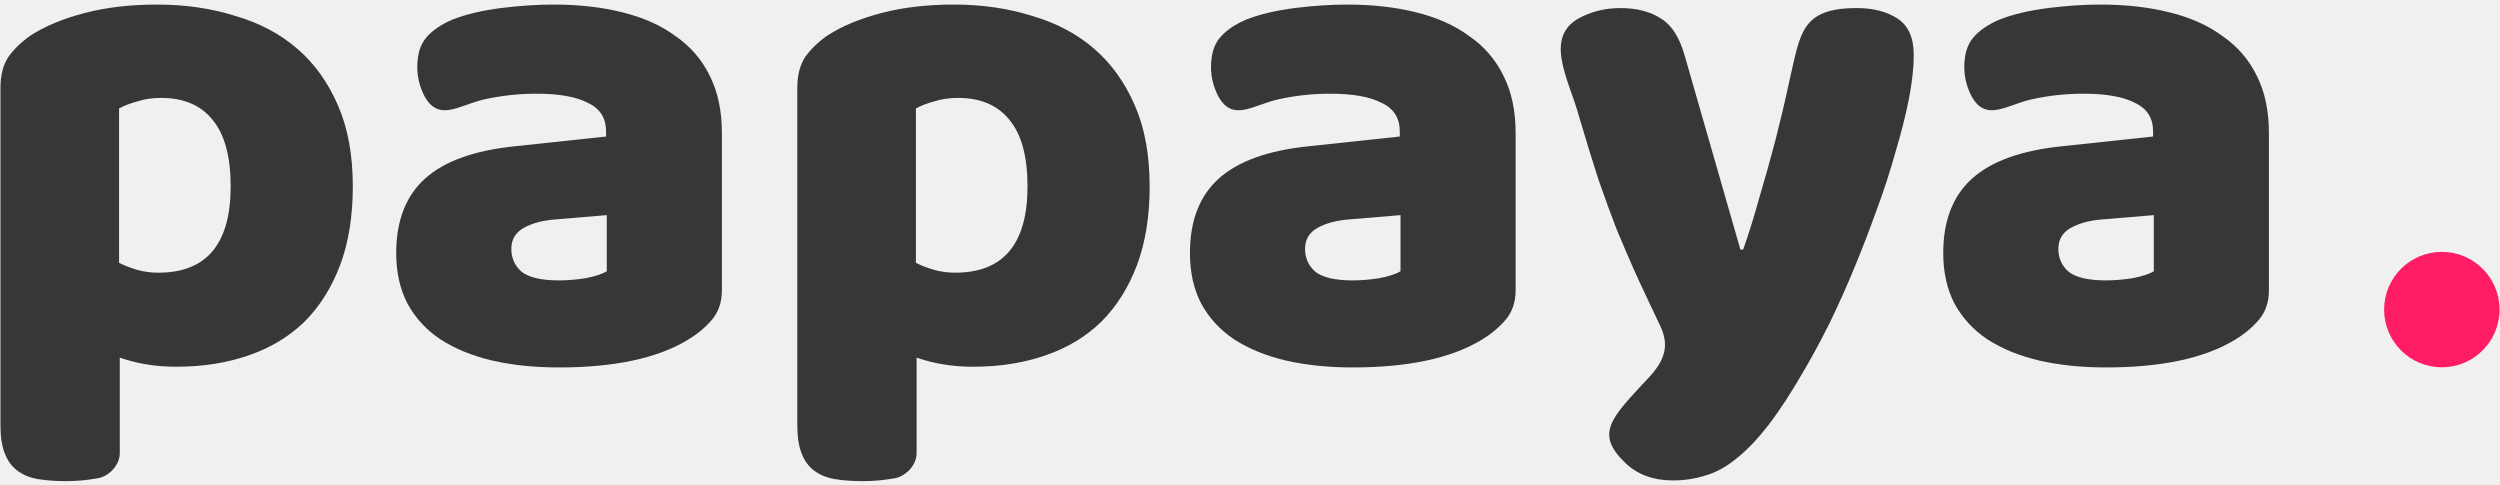
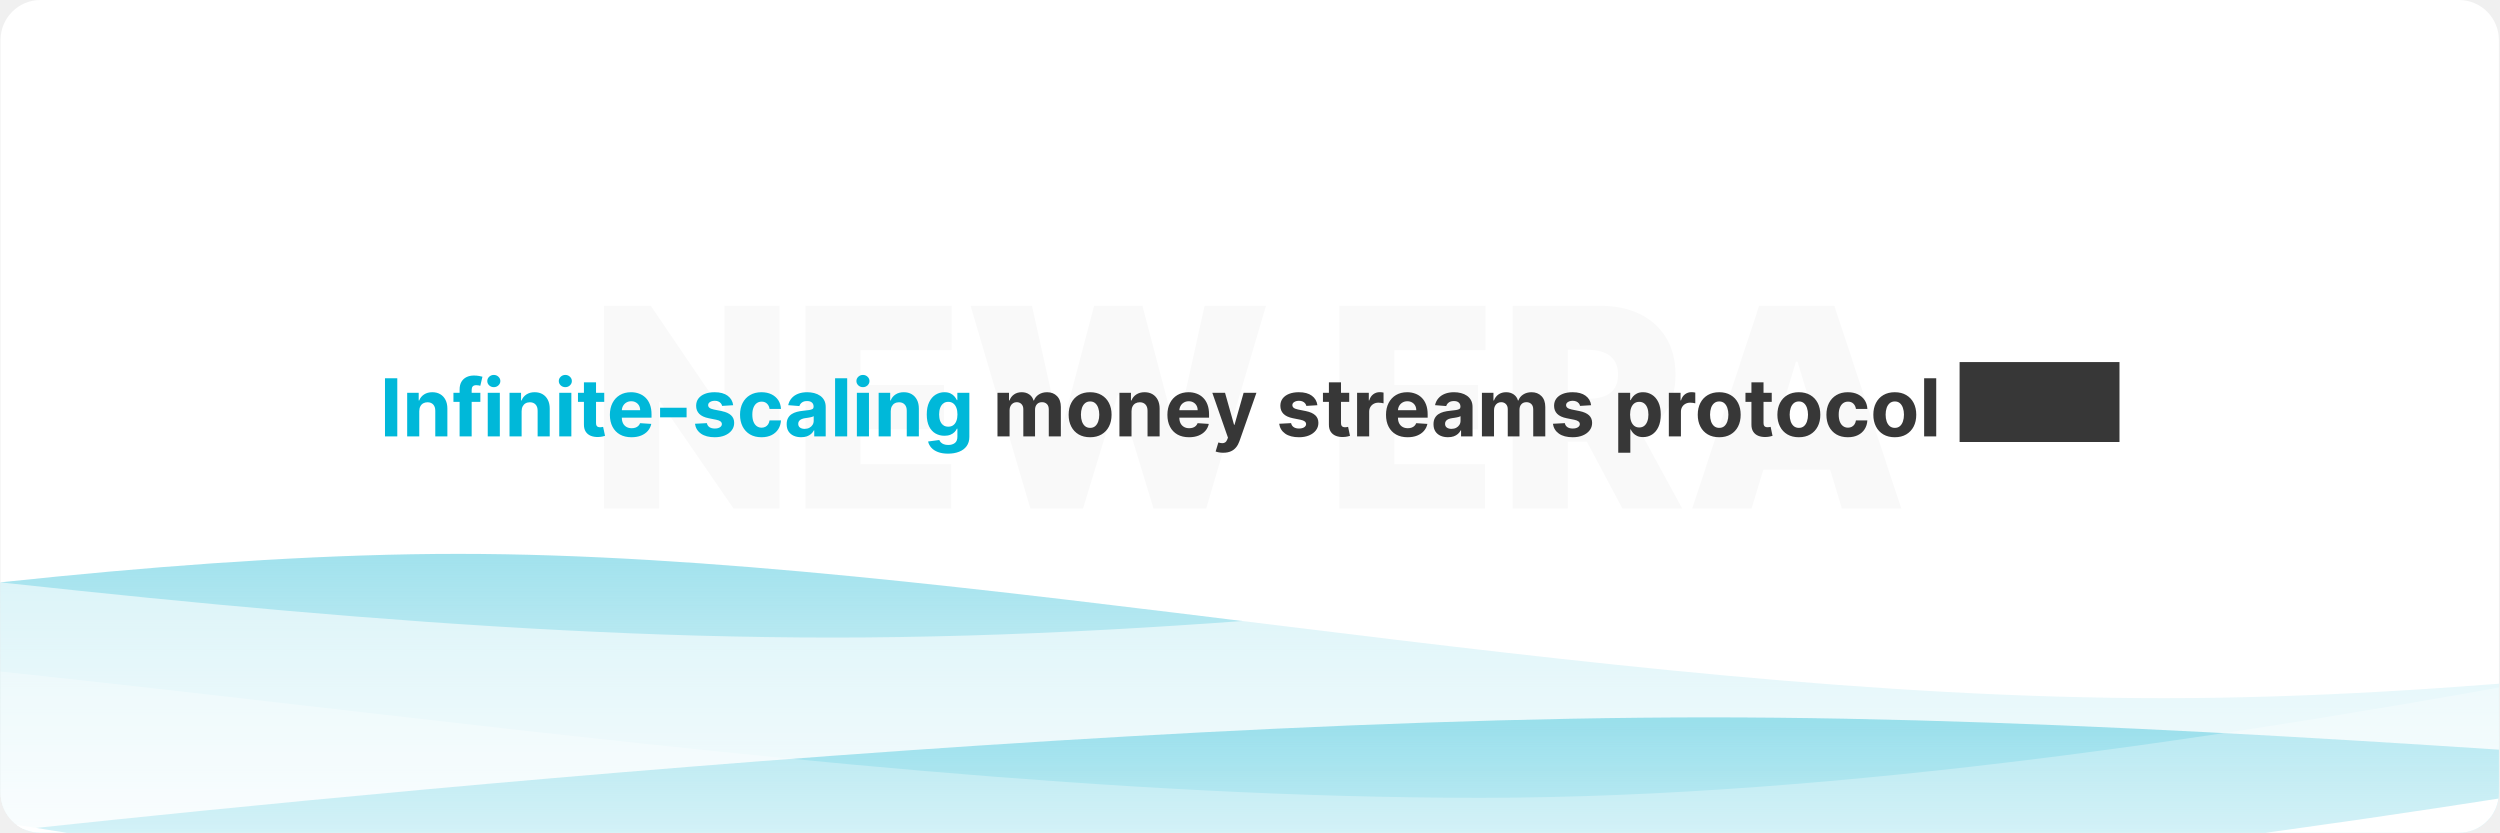
- <svg xmlns="http://www.w3.org/2000/svg" width="526" height="102" viewBox="0 0 526 102" fill="none">
-   <path d="M117.625 58.997C119.298 58.997 121.12 58.849 123.089 58.554C125.156 58.16 126.682 57.667 127.667 57.077V45.263L117.034 46.149C114.277 46.346 112.013 46.936 110.241 47.921C108.469 48.905 107.583 50.382 107.583 52.351C107.583 54.32 108.321 55.945 109.798 57.224C111.373 58.406 113.982 58.997 117.625 58.997ZM116.443 0.96C121.76 0.96 126.584 1.501 130.916 2.584C135.346 3.667 139.087 5.341 142.139 7.605C145.289 9.771 147.702 12.577 149.375 16.023C151.049 19.37 151.886 23.357 151.886 27.985V61.064C151.886 63.624 151.147 65.74 149.671 67.414C148.292 68.989 146.619 70.368 144.65 71.549C138.25 75.389 129.242 77.308 117.625 77.308C112.407 77.308 107.681 76.816 103.448 75.832C99.313 74.847 95.719 73.37 92.668 71.401C89.714 69.432 87.4 66.922 85.727 63.87C84.151 60.818 83.364 57.274 83.364 53.237C83.364 46.444 85.382 41.226 89.419 37.584C93.455 33.941 99.707 31.677 108.174 30.791L127.519 28.723V27.689C127.519 24.834 126.239 22.816 123.68 21.635C121.218 20.355 117.625 19.715 112.899 19.715C109.158 19.715 105.515 20.109 101.971 20.896C96.518 22.108 92.153 25.922 89.123 19.862C88.237 17.992 87.794 16.072 87.794 14.103C87.794 11.543 88.385 9.525 89.566 8.048C90.846 6.473 92.766 5.144 95.326 4.061C98.181 2.978 101.528 2.191 105.368 1.698C109.306 1.206 112.998 0.96 116.443 0.96Z" fill="#373737" />
-   <path d="M284.626 58.997C286.3 58.997 288.121 58.849 290.09 58.554C292.157 58.16 293.683 57.667 294.668 57.077V45.263L284.035 46.149C281.279 46.346 279.014 46.936 277.242 47.921C275.47 48.905 274.584 50.382 274.584 52.351C274.584 54.32 275.322 55.945 276.799 57.224C278.374 58.406 280.983 58.997 284.626 58.997ZM283.444 0.96C288.761 0.96 293.585 1.501 297.917 2.584C302.347 3.667 306.088 5.341 309.14 7.605C312.291 9.771 314.703 12.577 316.376 16.023C318.05 19.37 318.887 23.357 318.887 27.985V61.064C318.887 63.624 318.148 65.74 316.672 67.414C315.293 68.989 313.62 70.368 311.651 71.549C305.251 75.389 296.243 77.308 284.626 77.308C279.408 77.308 274.682 76.816 270.449 75.832C266.314 74.847 262.721 73.37 259.669 71.401C256.715 69.432 254.401 66.922 252.728 63.87C251.153 60.818 250.365 57.274 250.365 53.237C250.365 46.444 252.383 41.226 256.42 37.584C260.456 33.941 266.708 31.677 275.175 30.791L294.52 28.723V27.689C294.52 24.834 293.24 22.816 290.681 21.635C288.219 20.355 284.626 19.715 279.9 19.715C276.159 19.715 272.516 20.109 268.972 20.896C263.519 22.108 259.154 25.922 256.124 19.862C255.238 17.992 254.795 16.072 254.795 14.103C254.795 11.543 255.386 9.525 256.567 8.048C257.847 6.473 259.767 5.144 262.327 4.061C265.182 2.978 268.529 2.191 272.369 1.698C276.307 1.206 279.999 0.96 283.444 0.96Z" fill="#373737" />
-   <path d="M343.73 56.634C342.647 54.172 341.465 51.416 340.186 48.364C339.004 45.312 337.724 41.817 336.346 37.879C335.066 33.941 333.688 29.461 332.211 24.44C330.11 16.636 324.23 7.242 333.245 3.323C335.608 2.24 338.167 1.698 340.924 1.698C344.37 1.698 347.225 2.437 349.489 3.913C351.754 5.292 353.427 7.95 354.51 11.888L366.177 52.499H366.767C367.949 49.151 369.081 45.509 370.164 41.571C371.345 37.633 372.478 33.596 373.56 29.461C374.643 25.228 375.628 21.044 376.514 16.909C378.812 7.026 378.902 1.698 390.691 1.698C394.137 1.698 396.992 2.437 399.256 3.913C401.52 5.39 402.653 7.95 402.653 11.593C402.653 14.251 402.308 17.352 401.619 20.896C400.93 24.342 399.994 28.034 398.813 31.972C397.73 35.91 396.401 39.996 394.826 44.229C393.349 48.364 391.774 52.45 390.1 56.486C388.427 60.523 386.704 64.362 384.931 68.005C383.159 71.549 381.436 74.749 379.763 77.604C377.006 82.428 374.446 86.366 372.084 89.418C369.721 92.47 367.456 94.833 365.291 96.506C363.125 98.278 360.959 99.46 358.793 100.051C356.627 100.74 354.362 101.084 352 101.084C347.865 101.084 344.517 99.854 341.958 97.392C335.555 91.236 338.864 88.028 346.831 79.524C350.633 75.465 351.112 72.392 349.287 68.501C348.164 66.106 345.994 61.655 343.73 56.634Z" fill="#373737" />
-   <path d="M443.118 58.997C444.792 58.997 446.613 58.849 448.582 58.554C450.65 58.16 452.176 57.667 453.16 57.077V45.263L442.527 46.149C439.771 46.346 437.507 46.936 435.734 47.921C433.962 48.905 433.076 50.382 433.076 52.351C433.076 54.32 433.815 55.945 435.291 57.224C436.867 58.406 439.476 58.997 443.118 58.997ZM441.937 0.96C447.253 0.96 452.077 1.501 456.409 2.584C460.839 3.667 464.581 5.341 467.633 7.605C470.783 9.771 473.195 12.577 474.869 16.023C476.542 19.37 477.379 23.357 477.379 27.985V61.064C477.379 63.624 476.641 65.74 475.164 67.414C473.786 68.989 472.112 70.368 470.143 71.549C463.744 75.389 454.735 77.308 443.118 77.308C437.9 77.308 433.175 76.816 428.941 75.832C424.806 74.847 421.213 73.37 418.161 71.401C415.207 69.432 412.894 66.922 411.22 63.87C409.645 60.818 408.857 57.274 408.857 53.237C408.857 46.444 410.876 41.226 414.912 37.584C418.949 33.941 425.2 31.677 433.667 30.791L453.013 28.723V27.689C453.013 24.834 451.733 22.816 449.173 21.635C446.712 20.355 443.118 19.715 438.393 19.715C434.651 19.715 431.009 20.109 427.465 20.896C422.011 22.108 417.646 25.922 414.617 19.862C413.731 17.992 413.288 16.072 413.288 14.103C413.288 11.543 413.878 9.525 415.06 8.048C416.34 6.473 418.259 5.144 420.819 4.061C423.674 2.978 427.021 2.191 430.861 1.698C434.799 1.206 438.491 0.96 441.937 0.96Z" fill="#373737" />
-   <path d="M200.684 0.96C206.591 0.96 212.055 1.748 217.076 3.323C222.195 4.799 226.576 7.113 230.219 10.264C233.862 13.414 236.717 17.401 238.784 22.225C240.852 26.951 241.885 32.612 241.885 39.208C241.885 45.509 240.999 51.022 239.227 55.748C237.455 60.473 234.945 64.461 231.696 67.71C228.447 70.86 224.509 73.223 219.882 74.798C215.353 76.373 210.283 77.161 204.671 77.161C200.438 77.161 196.5 76.521 192.857 75.241V95.325C192.857 98.084 190.297 100.346 188.131 100.641C185.965 101.035 183.75 101.232 181.486 101.232C179.32 101.232 177.351 101.084 175.579 100.789C173.905 100.494 172.478 99.903 171.296 99.017C170.115 98.131 169.229 96.9 168.638 95.325C168.047 93.848 167.752 91.879 167.752 89.418V18.533C167.752 15.875 168.294 13.709 169.376 12.036C170.558 10.362 172.133 8.836 174.102 7.458C177.154 5.489 180.944 3.913 185.473 2.732C190.002 1.551 195.072 0.96 200.684 0.96ZM200.979 57.372C211.12 57.372 216.19 51.318 216.19 39.208C216.19 32.907 214.91 28.231 212.35 25.179C209.889 22.127 206.296 20.601 201.57 20.601C199.699 20.601 198.026 20.847 196.549 21.339C195.072 21.733 193.792 22.225 192.709 22.816V55.305C193.891 55.895 195.171 56.388 196.549 56.782C197.927 57.175 199.404 57.372 200.979 57.372Z" fill="#373737" />
-   <path d="M33.028 0.96C38.935 0.96 44.399 1.747 49.42 3.323C54.539 4.799 58.92 7.113 62.563 10.264C66.205 13.414 69.061 17.401 71.128 22.225C73.195 26.951 74.229 32.612 74.229 39.208C74.229 45.509 73.343 51.022 71.571 55.748C69.799 60.473 67.288 64.461 64.04 67.71C60.791 70.86 56.853 73.223 52.225 74.798C47.697 76.373 42.627 77.161 37.015 77.161C32.781 77.161 28.843 76.521 25.201 75.241V95.325C25.201 98.084 22.641 100.346 20.475 100.641C18.309 101.035 16.094 101.232 13.83 101.232C11.664 101.232 9.695 101.084 7.923 100.789C6.249 100.494 4.821 99.903 3.64 99.017C2.459 98.131 1.572 96.9 0.982 95.325C0.391 93.848 0.096 91.879 0.096 89.418V18.533C0.096 15.875 0.637 13.709 1.72 12.036C2.902 10.362 4.477 8.836 6.446 7.458C9.498 5.489 13.288 3.913 17.817 2.732C22.346 1.551 27.416 0.96 33.028 0.96ZM33.323 57.372C43.463 57.372 48.533 51.318 48.533 39.208C48.533 32.907 47.254 28.231 44.694 25.179C42.233 22.127 38.639 20.601 33.914 20.601C32.043 20.601 30.369 20.847 28.893 21.339C27.416 21.733 26.136 22.225 25.053 22.816V55.305C26.234 55.895 27.514 56.388 28.893 56.782C30.271 57.175 31.748 57.372 33.323 57.372Z" fill="#373737" />
-   <circle cx="513.761" cy="65.136" r="12.143" fill="#FE1C64" />
+ <svg xmlns="http://www.w3.org/2000/svg" width="1501" height="500" viewBox="0 0 1501 500" fill="none">
+   <g clip-path="url(#clip0_1550_3464)">
+     <rect x="0.326" width="1500" height="500" rx="24" fill="white" />
+     <path d="M467.989 183.605V305.326H440.412L396.43 241.375H395.717V305.326H362.672V183.605H390.724L433.993 247.318H434.944V183.605H467.989ZM483.62 305.326V183.605H571.345V210.231H516.666V231.152H566.828V257.779H516.666V278.7H571.108V305.326H483.62ZM618.64 305.326L582.742 183.605H619.591L636.233 258.492H637.184L656.916 183.605H685.92L705.652 258.73H706.603L723.245 183.605H760.094L724.196 305.326H692.576L671.893 237.333H670.942L650.259 305.326H618.64ZM804.135 305.326V183.605H891.86V210.231H837.18V231.152H887.343V257.779H837.18V278.7H891.622V305.326H804.135ZM908.249 305.326V183.605H960.789C969.823 183.605 977.727 185.249 984.503 188.538C991.278 191.826 996.548 196.561 1000.31 202.743C1004.08 208.924 1005.96 216.333 1005.96 224.971C1005.96 233.688 1004.02 241.038 1000.13 247.021C996.291 253.004 990.882 257.521 983.909 260.572C976.975 263.623 968.872 265.149 959.6 265.149H928.219V239.473H952.943C956.826 239.473 960.135 238.997 962.869 238.047C965.642 237.056 967.762 235.491 969.228 233.351C970.734 231.212 971.487 228.418 971.487 224.971C971.487 221.484 970.734 218.651 969.228 216.472C967.762 214.253 965.642 212.628 962.869 211.598C960.135 210.528 956.826 209.994 952.943 209.994H941.294V305.326H908.249ZM979.57 249.458L1010 305.326H974.102L944.385 249.458H979.57ZM1051.66 305.326H1016L1056.18 183.605H1101.35L1141.53 305.326H1105.87L1079.24 217.126H1078.29L1051.66 305.326ZM1045.01 257.303H1112.05V282.028H1045.01V257.303Z" fill="#F9F9F9" />
+     <path d="M238.529 227.101V262.01H231.148V227.101H238.529ZM251.726 246.873V262.01H244.465V235.828H251.386V240.447H251.692C252.272 238.925 253.244 237.72 254.607 236.834C255.971 235.936 257.624 235.487 259.567 235.487C261.386 235.487 262.971 235.885 264.323 236.68C265.675 237.476 266.726 238.612 267.476 240.089C268.226 241.555 268.601 243.305 268.601 245.339V262.01H261.34V246.635C261.351 245.032 260.942 243.782 260.113 242.885C259.283 241.976 258.141 241.521 256.687 241.521C255.709 241.521 254.846 241.731 254.096 242.152C253.357 242.572 252.778 243.186 252.357 243.993C251.948 244.788 251.738 245.748 251.726 246.873ZM288.404 235.828V241.282H272.245V235.828H288.404ZM275.944 262.01V233.936C275.944 232.038 276.313 230.464 277.052 229.214C277.802 227.964 278.824 227.027 280.12 226.402C281.415 225.777 282.887 225.464 284.535 225.464C285.648 225.464 286.665 225.55 287.586 225.72C288.518 225.89 289.211 226.044 289.665 226.18L288.37 231.635C288.086 231.544 287.734 231.459 287.313 231.379C286.904 231.3 286.484 231.26 286.052 231.26C284.984 231.26 284.239 231.51 283.819 232.01C283.398 232.498 283.188 233.186 283.188 234.072V262.01H275.944ZM292.84 262.01V235.828H300.101V262.01H292.84ZM296.488 232.453C295.408 232.453 294.482 232.095 293.709 231.379C292.948 230.652 292.567 229.782 292.567 228.771C292.567 227.771 292.948 226.913 293.709 226.197C294.482 225.47 295.408 225.106 296.488 225.106C297.567 225.106 298.488 225.47 299.249 226.197C300.022 226.913 300.408 227.771 300.408 228.771C300.408 229.782 300.022 230.652 299.249 231.379C298.488 232.095 297.567 232.453 296.488 232.453ZM313.18 246.873V262.01H305.918V235.828H312.839V240.447H313.146C313.725 238.925 314.697 237.72 316.06 236.834C317.424 235.936 319.077 235.487 321.021 235.487C322.839 235.487 324.424 235.885 325.776 236.68C327.128 237.476 328.18 238.612 328.93 240.089C329.68 241.555 330.055 243.305 330.055 245.339V262.01H322.793V246.635C322.805 245.032 322.396 243.782 321.566 242.885C320.736 241.976 319.594 241.521 318.14 241.521C317.163 241.521 316.299 241.731 315.549 242.152C314.81 242.572 314.231 243.186 313.81 243.993C313.401 244.788 313.191 245.748 313.18 246.873ZM335.778 262.01V235.828H343.039V262.01H335.778ZM339.425 232.453C338.346 232.453 337.42 232.095 336.647 231.379C335.886 230.652 335.505 229.782 335.505 228.771C335.505 227.771 335.886 226.913 336.647 226.197C337.42 225.47 338.346 225.106 339.425 225.106C340.505 225.106 341.425 225.47 342.187 226.197C342.959 226.913 343.346 227.771 343.346 228.771C343.346 229.782 342.959 230.652 342.187 231.379C341.425 232.095 340.505 232.453 339.425 232.453ZM362.782 235.828V241.282H347.015V235.828H362.782ZM350.594 229.555H357.856V253.964C357.856 254.635 357.958 255.157 358.163 255.532C358.367 255.896 358.651 256.152 359.015 256.3C359.39 256.447 359.822 256.521 360.31 256.521C360.651 256.521 360.992 256.493 361.333 256.436C361.674 256.368 361.935 256.317 362.117 256.282L363.259 261.686C362.896 261.8 362.384 261.93 361.725 262.078C361.066 262.237 360.265 262.334 359.322 262.368C357.572 262.436 356.038 262.203 354.719 261.669C353.413 261.135 352.396 260.305 351.668 259.18C350.941 258.055 350.583 256.635 350.594 254.919V229.555ZM379.163 262.521C376.469 262.521 374.151 261.976 372.208 260.885C370.276 259.782 368.788 258.226 367.742 256.214C366.697 254.192 366.174 251.8 366.174 249.038C366.174 246.345 366.697 243.981 367.742 241.947C368.788 239.913 370.259 238.328 372.157 237.192C374.066 236.055 376.305 235.487 378.873 235.487C380.6 235.487 382.208 235.765 383.697 236.322C385.197 236.868 386.503 237.692 387.617 238.794C388.742 239.896 389.617 241.282 390.242 242.953C390.867 244.612 391.18 246.555 391.18 248.782V250.777H369.072V246.277H384.344C384.344 245.231 384.117 244.305 383.663 243.498C383.208 242.692 382.577 242.061 381.771 241.606C380.975 241.14 380.049 240.907 378.992 240.907C377.89 240.907 376.913 241.163 376.06 241.675C375.219 242.175 374.56 242.851 374.083 243.703C373.606 244.544 373.361 245.481 373.35 246.515V250.794C373.35 252.089 373.589 253.209 374.066 254.152C374.555 255.095 375.242 255.822 376.128 256.334C377.015 256.845 378.066 257.101 379.282 257.101C380.089 257.101 380.827 256.987 381.498 256.76C382.168 256.532 382.742 256.192 383.219 255.737C383.697 255.282 384.06 254.726 384.31 254.067L391.026 254.51C390.685 256.123 389.986 257.532 388.93 258.737C387.884 259.93 386.532 260.862 384.873 261.532C383.225 262.192 381.322 262.521 379.163 262.521ZM412.231 244.794V250.555H396.31V244.794H412.231ZM440.202 243.294L433.555 243.703C433.441 243.135 433.197 242.623 432.822 242.169C432.447 241.703 431.952 241.334 431.339 241.061C430.736 240.777 430.015 240.635 429.174 240.635C428.049 240.635 427.1 240.873 426.327 241.351C425.555 241.817 425.168 242.442 425.168 243.226C425.168 243.851 425.418 244.379 425.918 244.811C426.418 245.243 427.276 245.589 428.492 245.851L433.231 246.805C435.776 247.328 437.674 248.169 438.924 249.328C440.174 250.487 440.799 252.01 440.799 253.896C440.799 255.612 440.293 257.118 439.282 258.413C438.282 259.709 436.907 260.72 435.157 261.447C433.418 262.163 431.413 262.521 429.14 262.521C425.674 262.521 422.913 261.8 420.856 260.356C418.81 258.902 417.611 256.925 417.259 254.425L424.401 254.05C424.617 255.106 425.14 255.913 425.969 256.47C426.799 257.015 427.861 257.288 429.157 257.288C430.43 257.288 431.452 257.044 432.225 256.555C433.009 256.055 433.407 255.413 433.418 254.629C433.407 253.97 433.128 253.43 432.583 253.01C432.038 252.578 431.197 252.248 430.06 252.021L425.526 251.118C422.969 250.606 421.066 249.72 419.816 248.459C418.577 247.197 417.958 245.589 417.958 243.635C417.958 241.953 418.413 240.504 419.322 239.288C420.242 238.072 421.532 237.135 423.191 236.476C424.861 235.817 426.816 235.487 429.055 235.487C432.361 235.487 434.964 236.186 436.861 237.584C438.771 238.981 439.884 240.885 440.202 243.294ZM457.201 262.521C454.519 262.521 452.212 261.953 450.28 260.817C448.36 259.669 446.883 258.078 445.849 256.044C444.826 254.01 444.315 251.669 444.315 249.021C444.315 246.339 444.832 243.987 445.866 241.964C446.911 239.93 448.394 238.345 450.315 237.209C452.235 236.061 454.519 235.487 457.167 235.487C459.451 235.487 461.451 235.902 463.167 236.731C464.883 237.561 466.241 238.726 467.241 240.226C468.241 241.726 468.792 243.487 468.894 245.51H462.042C461.849 244.203 461.337 243.152 460.508 242.356C459.69 241.55 458.616 241.146 457.286 241.146C456.161 241.146 455.178 241.453 454.337 242.067C453.508 242.669 452.86 243.55 452.394 244.709C451.928 245.868 451.695 247.271 451.695 248.919C451.695 250.589 451.922 252.01 452.377 253.18C452.843 254.351 453.496 255.243 454.337 255.856C455.178 256.47 456.161 256.777 457.286 256.777C458.116 256.777 458.86 256.606 459.519 256.265C460.19 255.925 460.741 255.43 461.172 254.782C461.616 254.123 461.905 253.334 462.042 252.413H468.894C468.78 254.413 468.235 256.175 467.258 257.697C466.292 259.209 464.957 260.39 463.252 261.243C461.547 262.095 459.53 262.521 457.201 262.521ZM481.009 262.504C479.339 262.504 477.85 262.214 476.543 261.635C475.236 261.044 474.202 260.175 473.441 259.027C472.691 257.868 472.316 256.425 472.316 254.697C472.316 253.243 472.583 252.021 473.117 251.032C473.651 250.044 474.378 249.248 475.299 248.646C476.219 248.044 477.265 247.589 478.435 247.282C479.617 246.976 480.856 246.76 482.151 246.635C483.674 246.476 484.901 246.328 485.833 246.192C486.765 246.044 487.441 245.828 487.861 245.544C488.282 245.26 488.492 244.839 488.492 244.282V244.18C488.492 243.101 488.151 242.265 487.469 241.675C486.799 241.084 485.844 240.788 484.606 240.788C483.299 240.788 482.259 241.078 481.486 241.657C480.714 242.226 480.202 242.942 479.952 243.805L473.236 243.26C473.577 241.669 474.248 240.294 475.248 239.135C476.248 237.964 477.538 237.067 479.117 236.442C480.708 235.805 482.549 235.487 484.64 235.487C486.094 235.487 487.486 235.657 488.816 235.998C490.157 236.339 491.344 236.868 492.378 237.584C493.424 238.3 494.248 239.22 494.85 240.345C495.452 241.459 495.753 242.794 495.753 244.351V262.01H488.867V258.379H488.663C488.242 259.197 487.68 259.919 486.975 260.544C486.271 261.157 485.424 261.64 484.435 261.993C483.447 262.334 482.305 262.504 481.009 262.504ZM483.089 257.493C484.157 257.493 485.1 257.282 485.918 256.862C486.736 256.43 487.378 255.851 487.844 255.123C488.31 254.396 488.543 253.572 488.543 252.652V249.873C488.316 250.021 488.003 250.157 487.606 250.282C487.219 250.396 486.782 250.504 486.293 250.606C485.805 250.697 485.316 250.782 484.827 250.862C484.339 250.93 483.896 250.993 483.498 251.05C482.646 251.175 481.901 251.373 481.265 251.646C480.628 251.919 480.134 252.288 479.782 252.754C479.43 253.209 479.253 253.777 479.253 254.459C479.253 255.447 479.611 256.203 480.327 256.726C481.055 257.237 481.975 257.493 483.089 257.493ZM508.648 227.101V262.01H501.387V227.101H508.648ZM514.465 262.01V235.828H521.726V262.01H514.465ZM518.113 232.453C517.033 232.453 516.107 232.095 515.334 231.379C514.573 230.652 514.192 229.782 514.192 228.771C514.192 227.771 514.573 226.913 515.334 226.197C516.107 225.47 517.033 225.106 518.113 225.106C519.192 225.106 520.113 225.47 520.874 226.197C521.647 226.913 522.033 227.771 522.033 228.771C522.033 229.782 521.647 230.652 520.874 231.379C520.113 232.095 519.192 232.453 518.113 232.453ZM534.805 246.873V262.01H527.543V235.828H534.464V240.447H534.771C535.35 238.925 536.322 237.72 537.685 236.834C539.049 235.936 540.702 235.487 542.646 235.487C544.464 235.487 546.049 235.885 547.401 236.68C548.753 237.476 549.805 238.612 550.555 240.089C551.305 241.555 551.68 243.305 551.68 245.339V262.01H544.418V246.635C544.43 245.032 544.021 243.782 543.191 242.885C542.361 241.976 541.219 241.521 539.765 241.521C538.788 241.521 537.924 241.731 537.174 242.152C536.435 242.572 535.856 243.186 535.435 243.993C535.026 244.788 534.816 245.748 534.805 246.873ZM569.198 272.373C566.846 272.373 564.829 272.05 563.147 271.402C561.476 270.765 560.147 269.896 559.158 268.794C558.17 267.692 557.528 266.453 557.232 265.078L563.948 264.175C564.153 264.697 564.476 265.186 564.92 265.64C565.363 266.095 565.948 266.459 566.675 266.731C567.414 267.015 568.312 267.157 569.369 267.157C570.948 267.157 572.249 266.771 573.272 265.998C574.306 265.237 574.823 263.959 574.823 262.163V257.373H574.516C574.198 258.101 573.721 258.788 573.084 259.436C572.448 260.084 571.63 260.612 570.63 261.021C569.63 261.43 568.437 261.635 567.05 261.635C565.084 261.635 563.295 261.18 561.681 260.271C560.079 259.351 558.8 257.947 557.846 256.061C556.903 254.163 556.431 251.765 556.431 248.868C556.431 245.902 556.914 243.425 557.88 241.436C558.846 239.447 560.13 237.959 561.732 236.97C563.346 235.981 565.113 235.487 567.033 235.487C568.499 235.487 569.726 235.737 570.715 236.237C571.704 236.726 572.499 237.339 573.101 238.078C573.715 238.805 574.187 239.521 574.516 240.226H574.789V235.828H581.999V262.265C581.999 264.493 581.454 266.356 580.363 267.856C579.272 269.356 577.761 270.481 575.829 271.231C573.908 271.993 571.698 272.373 569.198 272.373ZM569.351 256.18C570.522 256.18 571.511 255.89 572.317 255.311C573.136 254.72 573.761 253.879 574.192 252.788C574.636 251.686 574.857 250.368 574.857 248.834C574.857 247.3 574.641 245.97 574.209 244.845C573.778 243.709 573.153 242.828 572.334 242.203C571.516 241.578 570.522 241.265 569.351 241.265C568.158 241.265 567.153 241.589 566.334 242.237C565.516 242.873 564.897 243.76 564.476 244.896C564.056 246.032 563.846 247.345 563.846 248.834C563.846 250.345 564.056 251.652 564.476 252.754C564.908 253.845 565.528 254.692 566.334 255.294C567.153 255.885 568.158 256.18 569.351 256.18Z" fill="#00B8D9" />
+     <path d="M598.887 262.01V235.828H605.807V240.447H606.114C606.66 238.913 607.569 237.703 608.842 236.817C610.114 235.93 611.637 235.487 613.41 235.487C615.205 235.487 616.734 235.936 617.995 236.834C619.256 237.72 620.097 238.925 620.518 240.447H620.79C621.324 238.947 622.29 237.748 623.688 236.851C625.097 235.942 626.762 235.487 628.682 235.487C631.126 235.487 633.109 236.265 634.631 237.822C636.165 239.368 636.932 241.561 636.932 244.402V262.01H629.688V245.834C629.688 244.379 629.302 243.288 628.529 242.561C627.756 241.834 626.79 241.47 625.631 241.47C624.313 241.47 623.285 241.89 622.546 242.731C621.807 243.561 621.438 244.657 621.438 246.021V262.01H614.398V245.68C614.398 244.396 614.029 243.373 613.29 242.612C612.563 241.851 611.603 241.47 610.41 241.47C609.603 241.47 608.876 241.675 608.228 242.084C607.592 242.481 607.086 243.044 606.711 243.771C606.336 244.487 606.148 245.328 606.148 246.294V262.01H598.887ZM654.498 262.521C651.85 262.521 649.56 261.959 647.628 260.834C645.708 259.697 644.225 258.118 643.18 256.095C642.134 254.061 641.611 251.703 641.611 249.021C641.611 246.317 642.134 243.953 643.18 241.93C644.225 239.896 645.708 238.317 647.628 237.192C649.56 236.055 651.85 235.487 654.498 235.487C657.146 235.487 659.43 236.055 661.35 237.192C663.282 238.317 664.771 239.896 665.816 241.93C666.861 243.953 667.384 246.317 667.384 249.021C667.384 251.703 666.861 254.061 665.816 256.095C664.771 258.118 663.282 259.697 661.35 260.834C659.43 261.959 657.146 262.521 654.498 262.521ZM654.532 256.896C655.736 256.896 656.742 256.555 657.549 255.873C658.356 255.18 658.964 254.237 659.373 253.044C659.793 251.851 660.003 250.493 660.003 248.97C660.003 247.447 659.793 246.089 659.373 244.896C658.964 243.703 658.356 242.76 657.549 242.067C656.742 241.373 655.736 241.027 654.532 241.027C653.316 241.027 652.293 241.373 651.464 242.067C650.646 242.76 650.026 243.703 649.606 244.896C649.197 246.089 648.992 247.447 648.992 248.97C648.992 250.493 649.197 251.851 649.606 253.044C650.026 254.237 650.646 255.18 651.464 255.873C652.293 256.555 653.316 256.896 654.532 256.896ZM679.367 246.873V262.01H672.106V235.828H679.026V240.447H679.333C679.913 238.925 680.884 237.72 682.248 236.834C683.611 235.936 685.265 235.487 687.208 235.487C689.026 235.487 690.611 235.885 691.964 236.68C693.316 237.476 694.367 238.612 695.117 240.089C695.867 241.555 696.242 243.305 696.242 245.339V262.01H688.981V246.635C688.992 245.032 688.583 243.782 687.753 242.885C686.924 241.976 685.782 241.521 684.327 241.521C683.35 241.521 682.486 241.731 681.736 242.152C680.998 242.572 680.418 243.186 679.998 243.993C679.589 244.788 679.378 245.748 679.367 246.873ZM713.897 262.521C711.204 262.521 708.886 261.976 706.942 260.885C705.011 259.782 703.522 258.226 702.476 256.214C701.431 254.192 700.908 251.8 700.908 249.038C700.908 246.345 701.431 243.981 702.476 241.947C703.522 239.913 704.994 238.328 706.891 237.192C708.8 236.055 711.039 235.487 713.607 235.487C715.334 235.487 716.942 235.765 718.431 236.322C719.931 236.868 721.238 237.692 722.351 238.794C723.476 239.896 724.351 241.282 724.976 242.953C725.601 244.612 725.914 246.555 725.914 248.782V250.777H703.806V246.277H719.079C719.079 245.231 718.851 244.305 718.397 243.498C717.942 242.692 717.312 242.061 716.505 241.606C715.709 241.14 714.783 240.907 713.726 240.907C712.624 240.907 711.647 241.163 710.795 241.675C709.954 242.175 709.295 242.851 708.817 243.703C708.34 244.544 708.096 245.481 708.084 246.515V250.794C708.084 252.089 708.323 253.209 708.8 254.152C709.289 255.095 709.976 255.822 710.863 256.334C711.749 256.845 712.8 257.101 714.016 257.101C714.823 257.101 715.562 256.987 716.232 256.76C716.903 256.532 717.476 256.192 717.954 255.737C718.431 255.282 718.795 254.726 719.045 254.067L725.761 254.51C725.42 256.123 724.721 257.532 723.664 258.737C722.619 259.93 721.266 260.862 719.607 261.532C717.959 262.192 716.056 262.521 713.897 262.521ZM734.432 271.828C733.512 271.828 732.648 271.754 731.842 271.606C731.046 271.47 730.387 271.294 729.864 271.078L731.501 265.657C732.353 265.919 733.12 266.061 733.802 266.084C734.495 266.106 735.092 265.947 735.592 265.606C736.103 265.265 736.518 264.686 736.836 263.868L737.262 262.76L727.87 235.828H735.506L740.927 255.055H741.199L746.671 235.828H754.359L744.182 264.839C743.694 266.248 743.029 267.476 742.188 268.521C741.359 269.578 740.307 270.39 739.035 270.959C737.762 271.538 736.228 271.828 734.432 271.828ZM790.968 243.294L784.32 243.703C784.207 243.135 783.962 242.623 783.587 242.169C783.212 241.703 782.718 241.334 782.104 241.061C781.502 240.777 780.78 240.635 779.94 240.635C778.815 240.635 777.866 240.873 777.093 241.351C776.32 241.817 775.934 242.442 775.934 243.226C775.934 243.851 776.184 244.379 776.684 244.811C777.184 245.243 778.042 245.589 779.258 245.851L783.996 246.805C786.542 247.328 788.44 248.169 789.69 249.328C790.94 250.487 791.565 252.01 791.565 253.896C791.565 255.612 791.059 257.118 790.047 258.413C789.047 259.709 787.672 260.72 785.922 261.447C784.184 262.163 782.178 262.521 779.905 262.521C776.44 262.521 773.678 261.8 771.621 260.356C769.576 258.902 768.377 256.925 768.025 254.425L775.167 254.05C775.383 255.106 775.905 255.913 776.735 256.47C777.565 257.015 778.627 257.288 779.922 257.288C781.195 257.288 782.218 257.044 782.991 256.555C783.775 256.055 784.172 255.413 784.184 254.629C784.172 253.97 783.894 253.43 783.349 253.01C782.803 252.578 781.962 252.248 780.826 252.021L776.292 251.118C773.735 250.606 771.832 249.72 770.582 248.459C769.343 247.197 768.724 245.589 768.724 243.635C768.724 241.953 769.178 240.504 770.087 239.288C771.008 238.072 772.297 237.135 773.957 236.476C775.627 235.817 777.582 235.487 779.82 235.487C783.127 235.487 785.729 236.186 787.627 237.584C789.536 238.981 790.65 240.885 790.968 243.294ZM810.063 235.828V241.282H794.296V235.828H810.063ZM797.876 229.555H805.137V253.964C805.137 254.635 805.239 255.157 805.444 255.532C805.648 255.896 805.932 256.152 806.296 256.3C806.671 256.447 807.103 256.521 807.592 256.521C807.932 256.521 808.273 256.493 808.614 256.436C808.955 256.368 809.217 256.317 809.398 256.282L810.54 261.686C810.177 261.8 809.665 261.93 809.006 262.078C808.347 262.237 807.546 262.334 806.603 262.368C804.853 262.436 803.319 262.203 802.001 261.669C800.694 261.135 799.677 260.305 798.949 259.18C798.222 258.055 797.864 256.635 797.876 254.919V229.555ZM814.793 262.01V235.828H821.833V240.396H822.106C822.583 238.771 823.384 237.544 824.509 236.714C825.634 235.873 826.93 235.453 828.396 235.453C828.759 235.453 829.151 235.476 829.572 235.521C829.992 235.567 830.361 235.629 830.68 235.709V242.152C830.339 242.05 829.867 241.959 829.265 241.879C828.663 241.8 828.111 241.76 827.611 241.76C826.543 241.76 825.589 241.993 824.748 242.459C823.918 242.913 823.259 243.55 822.771 244.368C822.293 245.186 822.055 246.129 822.055 247.197V262.01H814.793ZM845.147 262.521C842.454 262.521 840.136 261.976 838.192 260.885C836.261 259.782 834.772 258.226 833.726 256.214C832.681 254.192 832.158 251.8 832.158 249.038C832.158 246.345 832.681 243.981 833.726 241.947C834.772 239.913 836.244 238.328 838.141 237.192C840.05 236.055 842.289 235.487 844.857 235.487C846.584 235.487 848.192 235.765 849.681 236.322C851.181 236.868 852.488 237.692 853.601 238.794C854.726 239.896 855.601 241.282 856.226 242.953C856.851 244.612 857.164 246.555 857.164 248.782V250.777H835.056V246.277H850.329C850.329 245.231 850.101 244.305 849.647 243.498C849.192 242.692 848.562 242.061 847.755 241.606C846.959 241.14 846.033 240.907 844.976 240.907C843.874 240.907 842.897 241.163 842.045 241.675C841.204 242.175 840.545 242.851 840.067 243.703C839.59 244.544 839.346 245.481 839.334 246.515V250.794C839.334 252.089 839.573 253.209 840.05 254.152C840.539 255.095 841.226 255.822 842.113 256.334C842.999 256.845 844.05 257.101 845.266 257.101C846.073 257.101 846.812 256.987 847.482 256.76C848.153 256.532 848.726 256.192 849.204 255.737C849.681 255.282 850.045 254.726 850.295 254.067L857.011 254.51C856.67 256.123 855.971 257.532 854.914 258.737C853.869 259.93 852.516 260.862 850.857 261.532C849.209 262.192 847.306 262.521 845.147 262.521ZM869.369 262.504C867.698 262.504 866.209 262.214 864.903 261.635C863.596 261.044 862.562 260.175 861.8 259.027C861.05 257.868 860.675 256.425 860.675 254.697C860.675 253.243 860.942 252.021 861.476 251.032C862.011 250.044 862.738 249.248 863.658 248.646C864.579 248.044 865.624 247.589 866.795 247.282C867.976 246.976 869.215 246.76 870.511 246.635C872.033 246.476 873.261 246.328 874.192 246.192C875.124 246.044 875.8 245.828 876.221 245.544C876.641 245.26 876.851 244.839 876.851 244.282V244.18C876.851 243.101 876.511 242.265 875.829 241.675C875.158 241.084 874.204 240.788 872.965 240.788C871.658 240.788 870.619 241.078 869.846 241.657C869.073 242.226 868.562 242.942 868.312 243.805L861.596 243.26C861.937 241.669 862.607 240.294 863.607 239.135C864.607 237.964 865.897 237.067 867.476 236.442C869.067 235.805 870.908 235.487 872.999 235.487C874.454 235.487 875.846 235.657 877.175 235.998C878.516 236.339 879.704 236.868 880.738 237.584C881.783 238.3 882.607 239.22 883.209 240.345C883.812 241.459 884.113 242.794 884.113 244.351V262.01H877.226V258.379H877.022C876.601 259.197 876.039 259.919 875.334 260.544C874.63 261.157 873.783 261.64 872.795 261.993C871.806 262.334 870.664 262.504 869.369 262.504ZM871.448 257.493C872.516 257.493 873.459 257.282 874.278 256.862C875.096 256.43 875.738 255.851 876.204 255.123C876.67 254.396 876.903 253.572 876.903 252.652V249.873C876.675 250.021 876.363 250.157 875.965 250.282C875.579 250.396 875.141 250.504 874.653 250.606C874.164 250.697 873.675 250.782 873.187 250.862C872.698 250.93 872.255 250.993 871.857 251.05C871.005 251.175 870.261 251.373 869.624 251.646C868.988 251.919 868.494 252.288 868.141 252.754C867.789 253.209 867.613 253.777 867.613 254.459C867.613 255.447 867.971 256.203 868.687 256.726C869.414 257.237 870.334 257.493 871.448 257.493ZM889.746 262.01V235.828H896.667V240.447H896.974C897.519 238.913 898.428 237.703 899.701 236.817C900.974 235.93 902.496 235.487 904.269 235.487C906.065 235.487 907.593 235.936 908.854 236.834C910.116 237.72 910.957 238.925 911.377 240.447H911.65C912.184 238.947 913.15 237.748 914.547 236.851C915.957 235.942 917.621 235.487 919.542 235.487C921.985 235.487 923.968 236.265 925.491 237.822C927.025 239.368 927.792 241.561 927.792 244.402V262.01H920.547V245.834C920.547 244.379 920.161 243.288 919.388 242.561C918.616 241.834 917.65 241.47 916.491 241.47C915.172 241.47 914.144 241.89 913.405 242.731C912.667 243.561 912.297 244.657 912.297 246.021V262.01H905.258V245.68C905.258 244.396 904.888 243.373 904.15 242.612C903.422 241.851 902.462 241.47 901.269 241.47C900.462 241.47 899.735 241.675 899.087 242.084C898.451 242.481 897.945 243.044 897.57 243.771C897.195 244.487 897.008 245.328 897.008 246.294V262.01H889.746ZM955.312 243.294L948.664 243.703C948.55 243.135 948.306 242.623 947.931 242.169C947.556 241.703 947.062 241.334 946.448 241.061C945.846 240.777 945.124 240.635 944.283 240.635C943.158 240.635 942.209 240.873 941.437 241.351C940.664 241.817 940.278 242.442 940.278 243.226C940.278 243.851 940.528 244.379 941.028 244.811C941.528 245.243 942.386 245.589 943.601 245.851L948.34 246.805C950.886 247.328 952.783 248.169 954.033 249.328C955.283 250.487 955.908 252.01 955.908 253.896C955.908 255.612 955.403 257.118 954.391 258.413C953.391 259.709 952.016 260.72 950.266 261.447C948.528 262.163 946.522 262.521 944.249 262.521C940.783 262.521 938.022 261.8 935.965 260.356C933.92 258.902 932.721 256.925 932.369 254.425L939.511 254.05C939.726 255.106 940.249 255.913 941.079 256.47C941.908 257.015 942.971 257.288 944.266 257.288C945.539 257.288 946.562 257.044 947.334 256.555C948.119 256.055 948.516 255.413 948.528 254.629C948.516 253.97 948.238 253.43 947.692 253.01C947.147 252.578 946.306 252.248 945.17 252.021L940.636 251.118C938.079 250.606 936.175 249.72 934.925 248.459C933.687 247.197 933.067 245.589 933.067 243.635C933.067 241.953 933.522 240.504 934.431 239.288C935.351 238.072 936.641 237.135 938.3 236.476C939.971 235.817 941.925 235.487 944.164 235.487C947.471 235.487 950.073 236.186 951.971 237.584C953.88 238.981 954.994 240.885 955.312 243.294ZM971.59 271.828V235.828H978.749V240.226H979.073C979.391 239.521 979.851 238.805 980.454 238.078C981.067 237.339 981.863 236.726 982.84 236.237C983.829 235.737 985.056 235.487 986.522 235.487C988.431 235.487 990.192 235.987 991.806 236.987C993.42 237.976 994.709 239.47 995.675 241.47C996.641 243.459 997.124 245.953 997.124 248.953C997.124 251.873 996.653 254.339 995.709 256.351C994.778 258.351 993.505 259.868 991.891 260.902C990.289 261.925 988.494 262.436 986.505 262.436C985.096 262.436 983.897 262.203 982.908 261.737C981.931 261.271 981.13 260.686 980.505 259.981C979.88 259.265 979.403 258.544 979.073 257.817H978.851V271.828H971.59ZM978.698 248.919C978.698 250.476 978.914 251.834 979.346 252.993C979.778 254.152 980.403 255.055 981.221 255.703C982.039 256.339 983.033 256.657 984.204 256.657C985.386 256.657 986.386 256.334 987.204 255.686C988.022 255.027 988.641 254.118 989.062 252.959C989.494 251.788 989.709 250.442 989.709 248.919C989.709 247.407 989.499 246.078 989.079 244.93C988.658 243.782 988.039 242.885 987.221 242.237C986.403 241.589 985.397 241.265 984.204 241.265C983.022 241.265 982.022 241.578 981.204 242.203C980.397 242.828 979.778 243.714 979.346 244.862C978.914 246.01 978.698 247.362 978.698 248.919ZM1001.97 262.01V235.828H1009V240.396H1009.28C1009.75 238.771 1010.56 237.544 1011.68 236.714C1012.81 235.873 1014.1 235.453 1015.57 235.453C1015.93 235.453 1016.32 235.476 1016.74 235.521C1017.16 235.567 1017.53 235.629 1017.85 235.709V242.152C1017.51 242.05 1017.04 241.959 1016.44 241.879C1015.83 241.8 1015.28 241.76 1014.78 241.76C1013.72 241.76 1012.76 241.993 1011.92 242.459C1011.09 242.913 1010.43 243.55 1009.94 244.368C1009.47 245.186 1009.23 246.129 1009.23 247.197V262.01H1001.97ZM1032.22 262.521C1029.57 262.521 1027.28 261.959 1025.35 260.834C1023.43 259.697 1021.94 258.118 1020.9 256.095C1019.85 254.061 1019.33 251.703 1019.33 249.021C1019.33 246.317 1019.85 243.953 1020.9 241.93C1021.94 239.896 1023.43 238.317 1025.35 237.192C1027.28 236.055 1029.57 235.487 1032.22 235.487C1034.86 235.487 1037.15 236.055 1039.07 237.192C1041 238.317 1042.49 239.896 1043.53 241.93C1044.58 243.953 1045.1 246.317 1045.1 249.021C1045.1 251.703 1044.58 254.061 1043.53 256.095C1042.49 258.118 1041 259.697 1039.07 260.834C1037.15 261.959 1034.86 262.521 1032.22 262.521ZM1032.25 256.896C1033.46 256.896 1034.46 256.555 1035.27 255.873C1036.07 255.18 1036.68 254.237 1037.09 253.044C1037.51 251.851 1037.72 250.493 1037.72 248.97C1037.72 247.447 1037.51 246.089 1037.09 244.896C1036.68 243.703 1036.07 242.76 1035.27 242.067C1034.46 241.373 1033.46 241.027 1032.25 241.027C1031.03 241.027 1030.01 241.373 1029.18 242.067C1028.36 242.76 1027.74 243.703 1027.32 244.896C1026.92 246.089 1026.71 247.447 1026.71 248.97C1026.71 250.493 1026.92 251.851 1027.32 253.044C1027.74 254.237 1028.36 255.18 1029.18 255.873C1030.01 256.555 1031.03 256.896 1032.25 256.896ZM1063.75 235.828V241.282H1047.98V235.828H1063.75ZM1051.56 229.555H1058.82V253.964C1058.82 254.635 1058.93 255.157 1059.13 255.532C1059.34 255.896 1059.62 256.152 1059.98 256.3C1060.36 256.447 1060.79 256.521 1061.28 256.521C1061.62 256.521 1061.96 256.493 1062.3 256.436C1062.64 256.368 1062.9 256.317 1063.09 256.282L1064.23 261.686C1063.86 261.8 1063.35 261.93 1062.69 262.078C1062.03 262.237 1061.23 262.334 1060.29 262.368C1058.54 262.436 1057.01 262.203 1055.69 261.669C1054.38 261.135 1053.36 260.305 1052.64 259.18C1051.91 258.055 1051.55 256.635 1051.56 254.919V229.555ZM1080.03 262.521C1077.38 262.521 1075.09 261.959 1073.16 260.834C1071.24 259.697 1069.76 258.118 1068.71 256.095C1067.67 254.061 1067.14 251.703 1067.14 249.021C1067.14 246.317 1067.67 243.953 1068.71 241.93C1069.76 239.896 1071.24 238.317 1073.16 237.192C1075.09 236.055 1077.38 235.487 1080.03 235.487C1082.68 235.487 1084.96 236.055 1086.88 237.192C1088.81 238.317 1090.3 239.896 1091.35 241.93C1092.39 243.953 1092.92 246.317 1092.92 249.021C1092.92 251.703 1092.39 254.061 1091.35 256.095C1090.3 258.118 1088.81 259.697 1086.88 260.834C1084.96 261.959 1082.68 262.521 1080.03 262.521ZM1080.06 256.896C1081.27 256.896 1082.27 256.555 1083.08 255.873C1083.89 255.18 1084.49 254.237 1084.9 253.044C1085.32 251.851 1085.53 250.493 1085.53 248.97C1085.53 247.447 1085.32 246.089 1084.9 244.896C1084.49 243.703 1083.89 242.76 1083.08 242.067C1082.27 241.373 1081.27 241.027 1080.06 241.027C1078.85 241.027 1077.82 241.373 1076.99 242.067C1076.18 242.76 1075.56 243.703 1075.14 244.896C1074.73 246.089 1074.52 247.447 1074.52 248.97C1074.52 250.493 1074.73 251.851 1075.14 253.044C1075.56 254.237 1076.18 255.18 1076.99 255.873C1077.82 256.555 1078.85 256.896 1080.06 256.896ZM1109.47 262.521C1106.78 262.521 1104.48 261.953 1102.55 260.817C1100.63 259.669 1099.15 258.078 1098.11 256.044C1097.09 254.01 1096.58 251.669 1096.58 249.021C1096.58 246.339 1097.1 243.987 1098.13 241.964C1099.18 239.93 1100.66 238.345 1102.58 237.209C1104.5 236.061 1106.78 235.487 1109.43 235.487C1111.72 235.487 1113.72 235.902 1115.43 236.731C1117.15 237.561 1118.51 238.726 1119.51 240.226C1120.51 241.726 1121.06 243.487 1121.16 245.51H1114.31C1114.11 244.203 1113.6 243.152 1112.77 242.356C1111.96 241.55 1110.88 241.146 1109.55 241.146C1108.43 241.146 1107.44 241.453 1106.6 242.067C1105.77 242.669 1105.13 243.55 1104.66 244.709C1104.19 245.868 1103.96 247.271 1103.96 248.919C1103.96 250.589 1104.19 252.01 1104.64 253.18C1105.11 254.351 1105.76 255.243 1106.6 255.856C1107.44 256.47 1108.43 256.777 1109.55 256.777C1110.38 256.777 1111.13 256.606 1111.78 256.265C1112.46 255.925 1113.01 255.43 1113.44 254.782C1113.88 254.123 1114.17 253.334 1114.31 252.413H1121.16C1121.05 254.413 1120.5 256.175 1119.52 257.697C1118.56 259.209 1117.22 260.39 1115.52 261.243C1113.81 262.095 1111.8 262.521 1109.47 262.521ZM1137.64 262.521C1134.99 262.521 1132.7 261.959 1130.77 260.834C1128.85 259.697 1127.37 258.118 1126.32 256.095C1125.27 254.061 1124.75 251.703 1124.75 249.021C1124.75 246.317 1125.27 243.953 1126.32 241.93C1127.37 239.896 1128.85 238.317 1130.77 237.192C1132.7 236.055 1134.99 235.487 1137.64 235.487C1140.29 235.487 1142.57 236.055 1144.49 237.192C1146.42 238.317 1147.91 239.896 1148.96 241.93C1150 243.953 1150.52 246.317 1150.52 249.021C1150.52 251.703 1150 254.061 1148.96 256.095C1147.91 258.118 1146.42 259.697 1144.49 260.834C1142.57 261.959 1140.29 262.521 1137.64 262.521ZM1137.67 256.896C1138.88 256.896 1139.88 256.555 1140.69 255.873C1141.5 255.18 1142.1 254.237 1142.51 253.044C1142.93 251.851 1143.14 250.493 1143.14 248.97C1143.14 247.447 1142.93 246.089 1142.51 244.896C1142.1 243.703 1141.5 242.76 1140.69 242.067C1139.88 241.373 1138.88 241.027 1137.67 241.027C1136.46 241.027 1135.43 241.373 1134.6 242.067C1133.79 242.76 1133.17 243.703 1132.75 244.896C1132.34 246.089 1132.13 247.447 1132.13 248.97C1132.13 250.493 1132.34 251.851 1132.75 253.044C1133.17 254.237 1133.79 255.18 1134.6 255.873C1135.43 256.555 1136.46 256.896 1137.67 256.896ZM1162.51 227.101V262.01H1155.25V227.101H1162.51ZM1176.54 265.37H1224.54V217.37H1176.54V265.37ZM1224.54 265.37H1272.54V217.37H1224.54V265.37Z" fill="#373737" />
+     <g filter="url(#filter0_b_1550_3464)">
+       <path d="M275.044 332.543C-22.52 332.543 -457.57 419.193 -457.57 419.193L-457.571 524.362L2136.2 524.362V332.543C2076.32 326.11 1641.63 419.193 1299.24 419.193C956.86 419.193 572.607 332.543 275.044 332.543Z" fill="url(#paint0_linear_1550_3464)" fill-opacity="0.6" />
+     </g>
+     <g filter="url(#filter1_b_1550_3464)">
+       <path d="M-777.51 280.036C-1148.72 280.036 -1691.44 382.794 -1691.44 382.794L-1691.44 507.514L1544.27 507.514V280.036C1469.57 272.407 927.29 382.794 500.17 382.794C73.049 382.794 -406.303 280.036 -777.51 280.036Z" fill="white" fill-opacity="0.6" />
+     </g>
+     <g filter="url(#filter2_b_1550_3464)">
+       <path d="M1026.04 430.715C593.967 430.715 -37.744 503.646 -37.744 503.646L-37.746 592.165L3728.53 592.165V430.715C3641.57 425.301 3010.38 503.646 2513.22 503.646C2016.07 503.646 1458.12 430.715 1026.04 430.715Z" fill="url(#paint1_linear_1550_3464)" fill-opacity="0.6" />
+     </g>
+     <path d="M683.536 547.489C112.388 547.489 -254.451 444.887 -436.277 393.586L-436.278 602.466L2414.14 602.466V402.504C2348.33 396.88 2283.07 393.586 2219.7 393.586C1786.52 393.586 1397.47 547.489 683.536 547.489Z" fill="white" />
+     <g filter="url(#filter3_b_1550_3464)">
+       <path d="M-411.164 376.241C-788.875 376.241 -1341.1 478.999 -1341.1 478.999L-1341.11 603.719L1951.29 603.719V332.498C1875.28 324.869 1323.5 478.999 888.901 478.999C454.297 478.999 -33.453 376.241 -411.164 376.241Z" fill="white" fill-opacity="0.3" />
+     </g>
+   </g>
+   <defs>
+     <filter id="filter0_b_1550_3464" x="-478.883" y="310.913" width="2636.4" height="234.759" filterUnits="userSpaceOnUse" color-interpolation-filters="sRGB">
+       <feFlood flood-opacity="0" result="BackgroundImageFix" />
+       <feGaussianBlur in="BackgroundImageFix" stdDeviation="10.656" />
+       <feComposite in2="SourceAlpha" operator="in" result="effect1_backgroundBlur_1550_3464" />
+       <feBlend mode="normal" in="SourceGraphic" in2="effect1_backgroundBlur_1550_3464" result="shape" />
+     </filter>
+     <filter id="filter1_b_1550_3464" x="-1712.75" y="258.347" width="3278.33" height="270.478" filterUnits="userSpaceOnUse" color-interpolation-filters="sRGB">
+       <feFlood flood-opacity="0" result="BackgroundImageFix" />
+       <feGaussianBlur in="BackgroundImageFix" stdDeviation="10.656" />
+       <feComposite in2="SourceAlpha" operator="in" result="effect1_backgroundBlur_1550_3464" />
+       <feBlend mode="normal" in="SourceGraphic" in2="effect1_backgroundBlur_1550_3464" result="shape" />
+     </filter>
+     <filter id="filter2_b_1550_3464" x="-59.057" y="409.136" width="3808.89" height="204.34" filterUnits="userSpaceOnUse" color-interpolation-filters="sRGB">
+       <feFlood flood-opacity="0" result="BackgroundImageFix" />
+       <feGaussianBlur in="BackgroundImageFix" stdDeviation="10.656" />
+       <feComposite in2="SourceAlpha" operator="in" result="effect1_backgroundBlur_1550_3464" />
+       <feBlend mode="normal" in="SourceGraphic" in2="effect1_backgroundBlur_1550_3464" result="shape" />
+     </filter>
+     <filter id="filter3_b_1550_3464" x="-1362.42" y="310.912" width="3335.02" height="314.118" filterUnits="userSpaceOnUse" color-interpolation-filters="sRGB">
+       <feFlood flood-opacity="0" result="BackgroundImageFix" />
+       <feGaussianBlur in="BackgroundImageFix" stdDeviation="10.656" />
+       <feComposite in2="SourceAlpha" operator="in" result="effect1_backgroundBlur_1550_3464" />
+       <feBlend mode="normal" in="SourceGraphic" in2="effect1_backgroundBlur_1550_3464" result="shape" />
+     </filter>
+     <linearGradient id="paint0_linear_1550_3464" x1="839.317" y1="332.224" x2="839.317" y2="524.362" gradientUnits="userSpaceOnUse">
+       <stop stop-color="#62CEE1" />
+       <stop offset="1" stop-color="#62CEE1" stop-opacity="0.1" />
+     </linearGradient>
+     <linearGradient id="paint1_linear_1550_3464" x1="1845.39" y1="430.446" x2="1845.39" y2="592.165" gradientUnits="userSpaceOnUse">
+       <stop stop-color="#62CEE1" />
+       <stop offset="1" stop-color="#62CEE1" stop-opacity="0.1" />
+     </linearGradient>
+     <clipPath id="clip0_1550_3464">
+       <rect x="0.326" width="1500" height="500" rx="24" fill="white" />
+     </clipPath>
+   </defs>
</svg>
